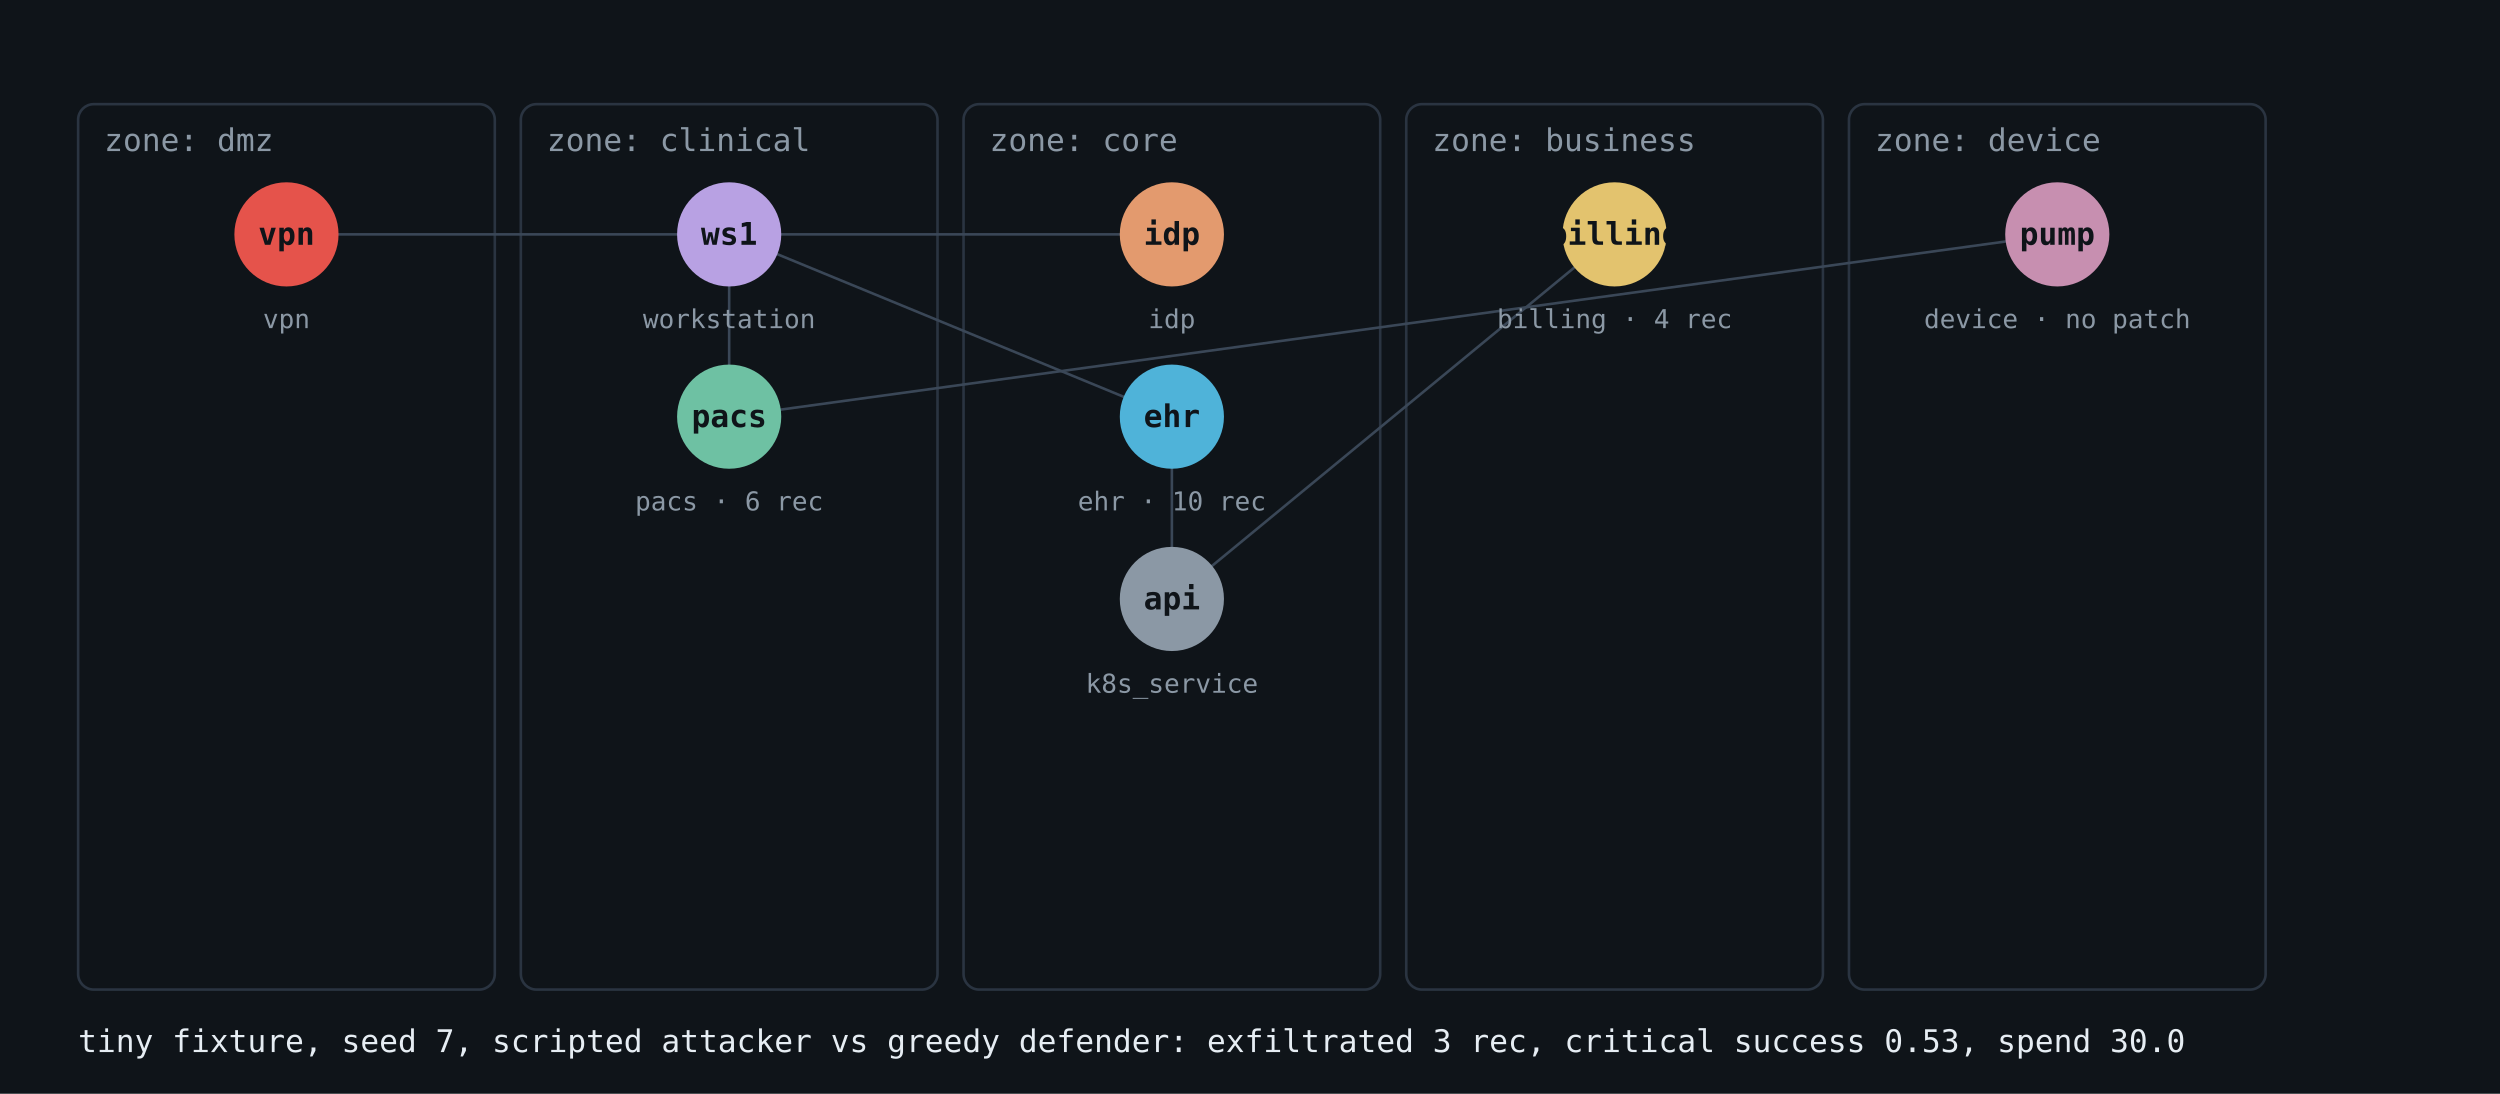
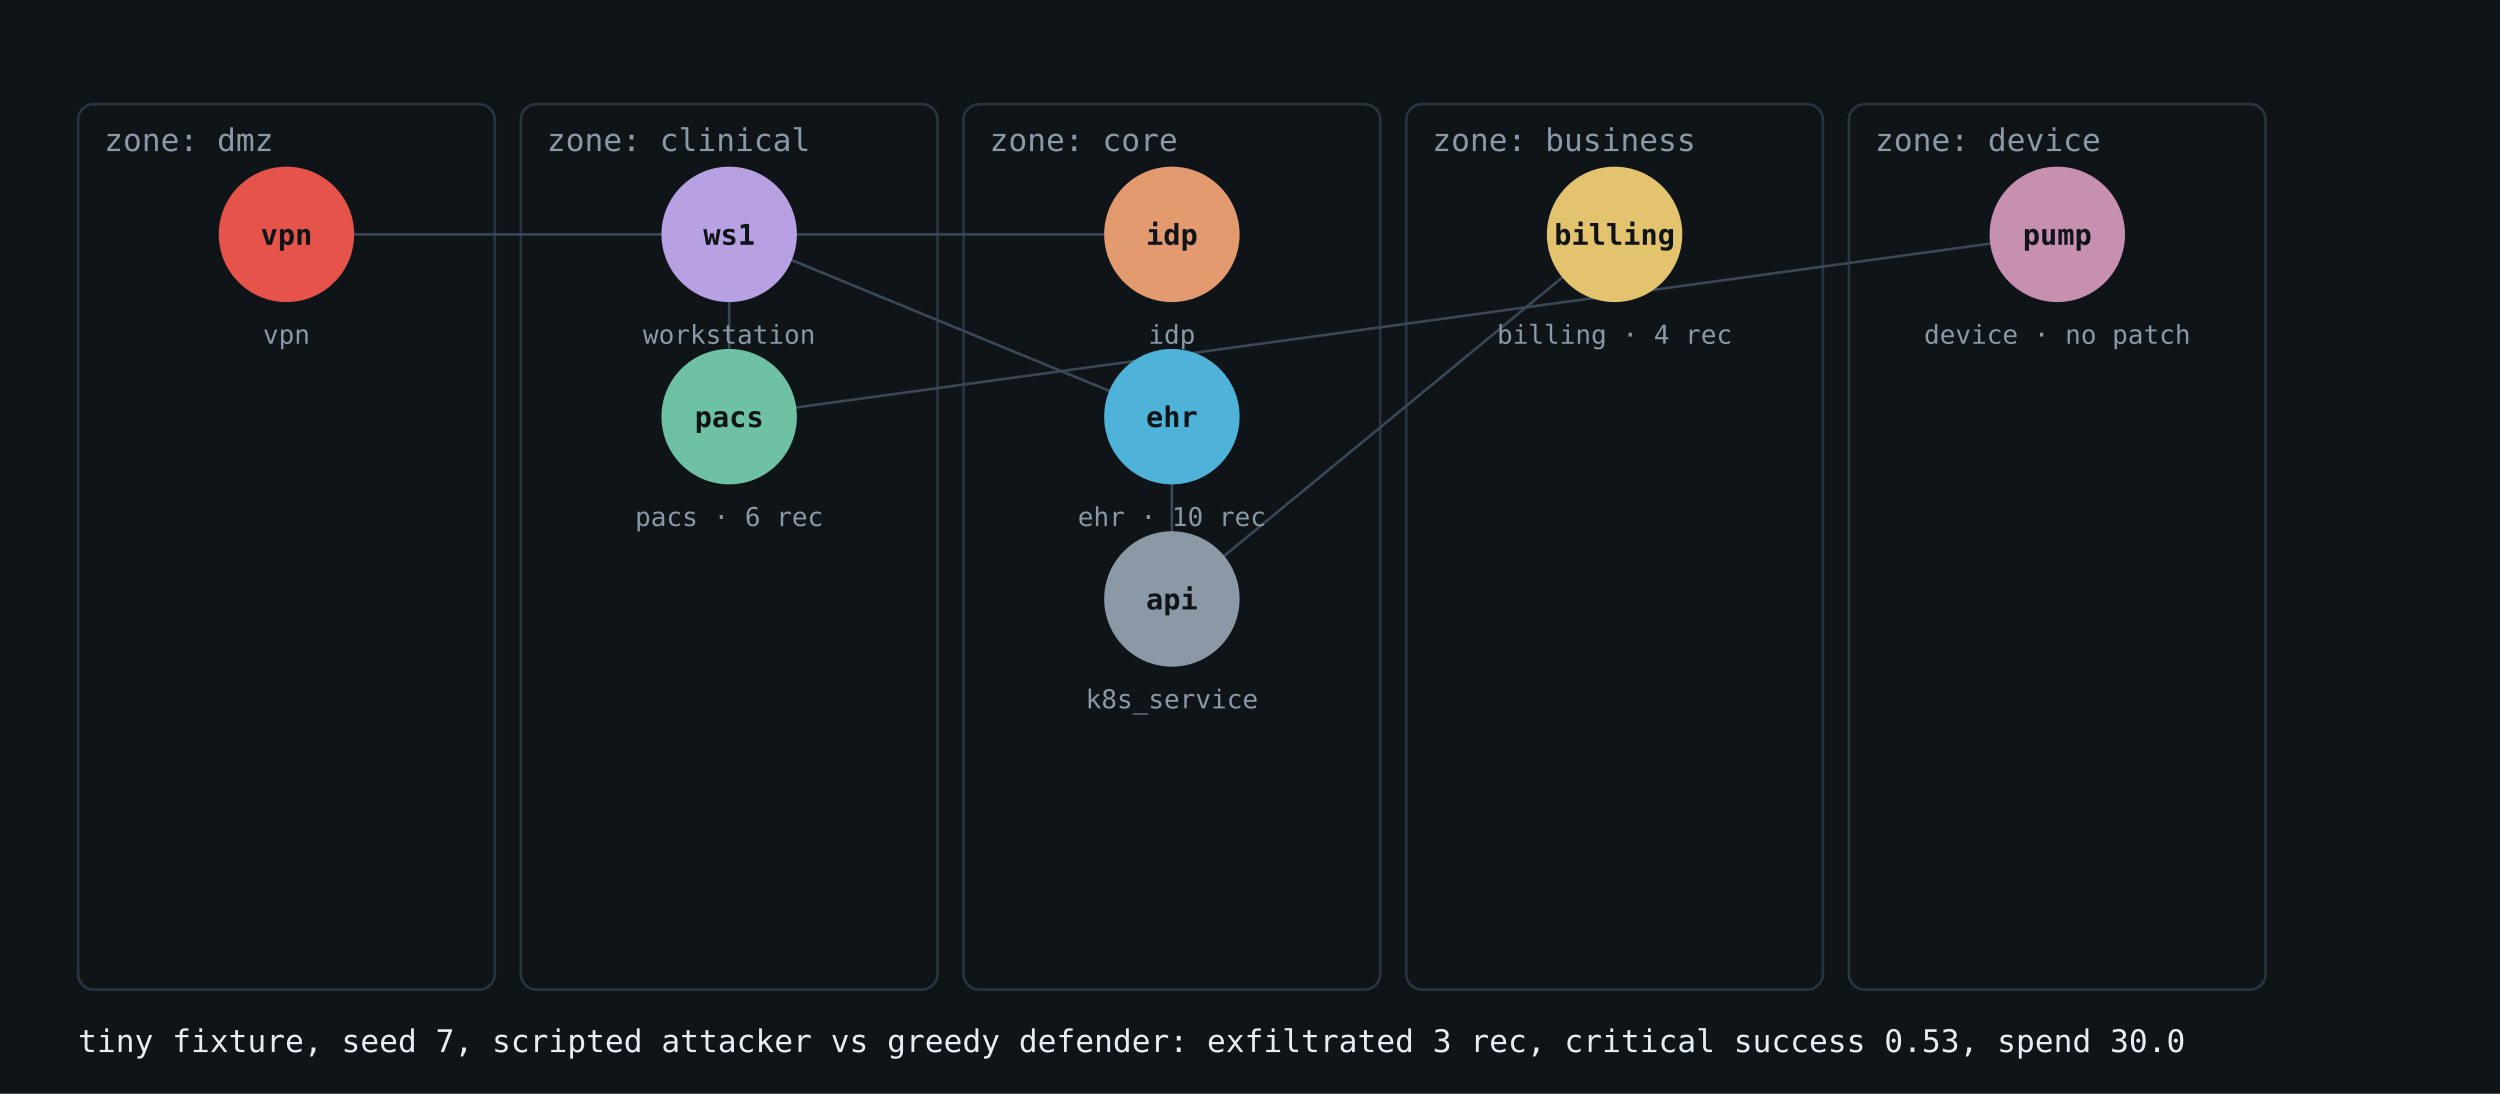
<svg xmlns="http://www.w3.org/2000/svg" viewBox="0 0 960 420" font-family="ui-monospace,Menlo,monospace" font-size="12">
  <rect width="100%" height="100%" fill="#0f1419" />
  <rect x="30" y="40" width="160" height="340" rx="6" fill="none" stroke="#2a3441" />
  <text x="40" y="58" fill="#8b98a5">zone: dmz</text>
  <rect x="200" y="40" width="160" height="340" rx="6" fill="none" stroke="#2a3441" />
  <text x="210" y="58" fill="#8b98a5">zone: clinical</text>
  <rect x="370" y="40" width="160" height="340" rx="6" fill="none" stroke="#2a3441" />
  <text x="380" y="58" fill="#8b98a5">zone: core</text>
  <rect x="540" y="40" width="160" height="340" rx="6" fill="none" stroke="#2a3441" />
  <text x="550" y="58" fill="#8b98a5">zone: business</text>
  <rect x="710" y="40" width="160" height="340" rx="6" fill="none" stroke="#2a3441" />
  <text x="720" y="58" fill="#8b98a5">zone: device</text>
  <line x1="110" y1="90" x2="280" y2="90" stroke="#3a4757" />
  <line x1="280" y1="90" x2="450" y2="160" stroke="#3a4757" />
  <line x1="280" y1="90" x2="280" y2="160" stroke="#3a4757" />
  <line x1="280" y1="90" x2="450" y2="90" stroke="#3a4757" />
  <line x1="450" y1="160" x2="450" y2="230" stroke="#3a4757" />
  <line x1="620" y1="90" x2="450" y2="230" stroke="#3a4757" />
  <line x1="790" y1="90" x2="280" y2="160" stroke="#3a4757" />
-   <circle cx="110" cy="90" r="20" fill="#e5534b" />
-   <text x="110" y="94" text-anchor="middle" fill="#0f1419" font-weight="700">vpn</text>
-   <text x="110" y="126" text-anchor="middle" fill="#8b98a5" font-size="10">vpn</text>
-   <circle cx="280" cy="90" r="20" fill="#b8a1e3" />
-   <text x="280" y="94" text-anchor="middle" fill="#0f1419" font-weight="700">ws1</text>
-   <text x="280" y="126" text-anchor="middle" fill="#8b98a5" font-size="10">workstation</text>
-   <circle cx="450" cy="90" r="20" fill="#e39a6e" />
-   <text x="450" y="94" text-anchor="middle" fill="#0f1419" font-weight="700">idp</text>
-   <text x="450" y="126" text-anchor="middle" fill="#8b98a5" font-size="10">idp</text>
-   <circle cx="450" cy="160" r="20" fill="#4fb3d9" />
-   <text x="450" y="164" text-anchor="middle" fill="#0f1419" font-weight="700">ehr</text>
-   <text x="450" y="196" text-anchor="middle" fill="#8b98a5" font-size="10">ehr · 10 rec</text>
-   <circle cx="280" cy="160" r="20" fill="#6ec1a3" />
-   <text x="280" y="164" text-anchor="middle" fill="#0f1419" font-weight="700">pacs</text>
-   <text x="280" y="196" text-anchor="middle" fill="#8b98a5" font-size="10">pacs · 6 rec</text>
-   <circle cx="620" cy="90" r="20" fill="#e3c36e" />
-   <text x="620" y="94" text-anchor="middle" fill="#0f1419" font-weight="700">billing</text>
-   <text x="620" y="126" text-anchor="middle" fill="#8b98a5" font-size="10">billing · 4 rec</text>
-   <circle cx="450" cy="230" r="20" fill="#8b98a5" />
-   <text x="450" y="234" text-anchor="middle" fill="#0f1419" font-weight="700">api</text>
-   <text x="450" y="266" text-anchor="middle" fill="#8b98a5" font-size="10">k8s_service</text>
-   <circle cx="790" cy="90" r="20" fill="#c78fb0" />
-   <text x="790" y="94" text-anchor="middle" fill="#0f1419" font-weight="700">pump</text>
-   <text x="790" y="126" text-anchor="middle" fill="#8b98a5" font-size="10">device · no patch</text>
+   <circle cx="110" cy="90" r="26" fill="#e5534b" />
+   <text x="110" y="94" text-anchor="middle" fill="#0f1419" font-size="11" font-weight="700">vpn</text>
+   <text x="110" y="132" text-anchor="middle" fill="#8b98a5" font-size="10">vpn</text>
+   <circle cx="280" cy="90" r="26" fill="#b8a1e3" />
+   <text x="280" y="94" text-anchor="middle" fill="#0f1419" font-size="11" font-weight="700">ws1</text>
+   <text x="280" y="132" text-anchor="middle" fill="#8b98a5" font-size="10">workstation</text>
+   <circle cx="450" cy="90" r="26" fill="#e39a6e" />
+   <text x="450" y="94" text-anchor="middle" fill="#0f1419" font-size="11" font-weight="700">idp</text>
+   <text x="450" y="132" text-anchor="middle" fill="#8b98a5" font-size="10">idp</text>
+   <circle cx="450" cy="160" r="26" fill="#4fb3d9" />
+   <text x="450" y="164" text-anchor="middle" fill="#0f1419" font-size="11" font-weight="700">ehr</text>
+   <text x="450" y="202" text-anchor="middle" fill="#8b98a5" font-size="10">ehr · 10 rec</text>
+   <circle cx="280" cy="160" r="26" fill="#6ec1a3" />
+   <text x="280" y="164" text-anchor="middle" fill="#0f1419" font-size="11" font-weight="700">pacs</text>
+   <text x="280" y="202" text-anchor="middle" fill="#8b98a5" font-size="10">pacs · 6 rec</text>
+   <circle cx="620" cy="90" r="26" fill="#e3c36e" />
+   <text x="620" y="94" text-anchor="middle" fill="#0f1419" font-size="11" font-weight="700">billing</text>
+   <text x="620" y="132" text-anchor="middle" fill="#8b98a5" font-size="10">billing · 4 rec</text>
+   <circle cx="450" cy="230" r="26" fill="#8b98a5" />
+   <text x="450" y="234" text-anchor="middle" fill="#0f1419" font-size="11" font-weight="700">api</text>
+   <text x="450" y="272" text-anchor="middle" fill="#8b98a5" font-size="10">k8s_service</text>
+   <circle cx="790" cy="90" r="26" fill="#c78fb0" />
+   <text x="790" y="94" text-anchor="middle" fill="#0f1419" font-size="11" font-weight="700">pump</text>
+   <text x="790" y="132" text-anchor="middle" fill="#8b98a5" font-size="10">device · no patch</text>
  <text x="30" y="404" fill="#e6edf3">tiny fixture, seed 7, scripted attacker vs greedy defender: exfiltrated 3 rec, critical success 0.53, spend 30.0</text>
</svg>
